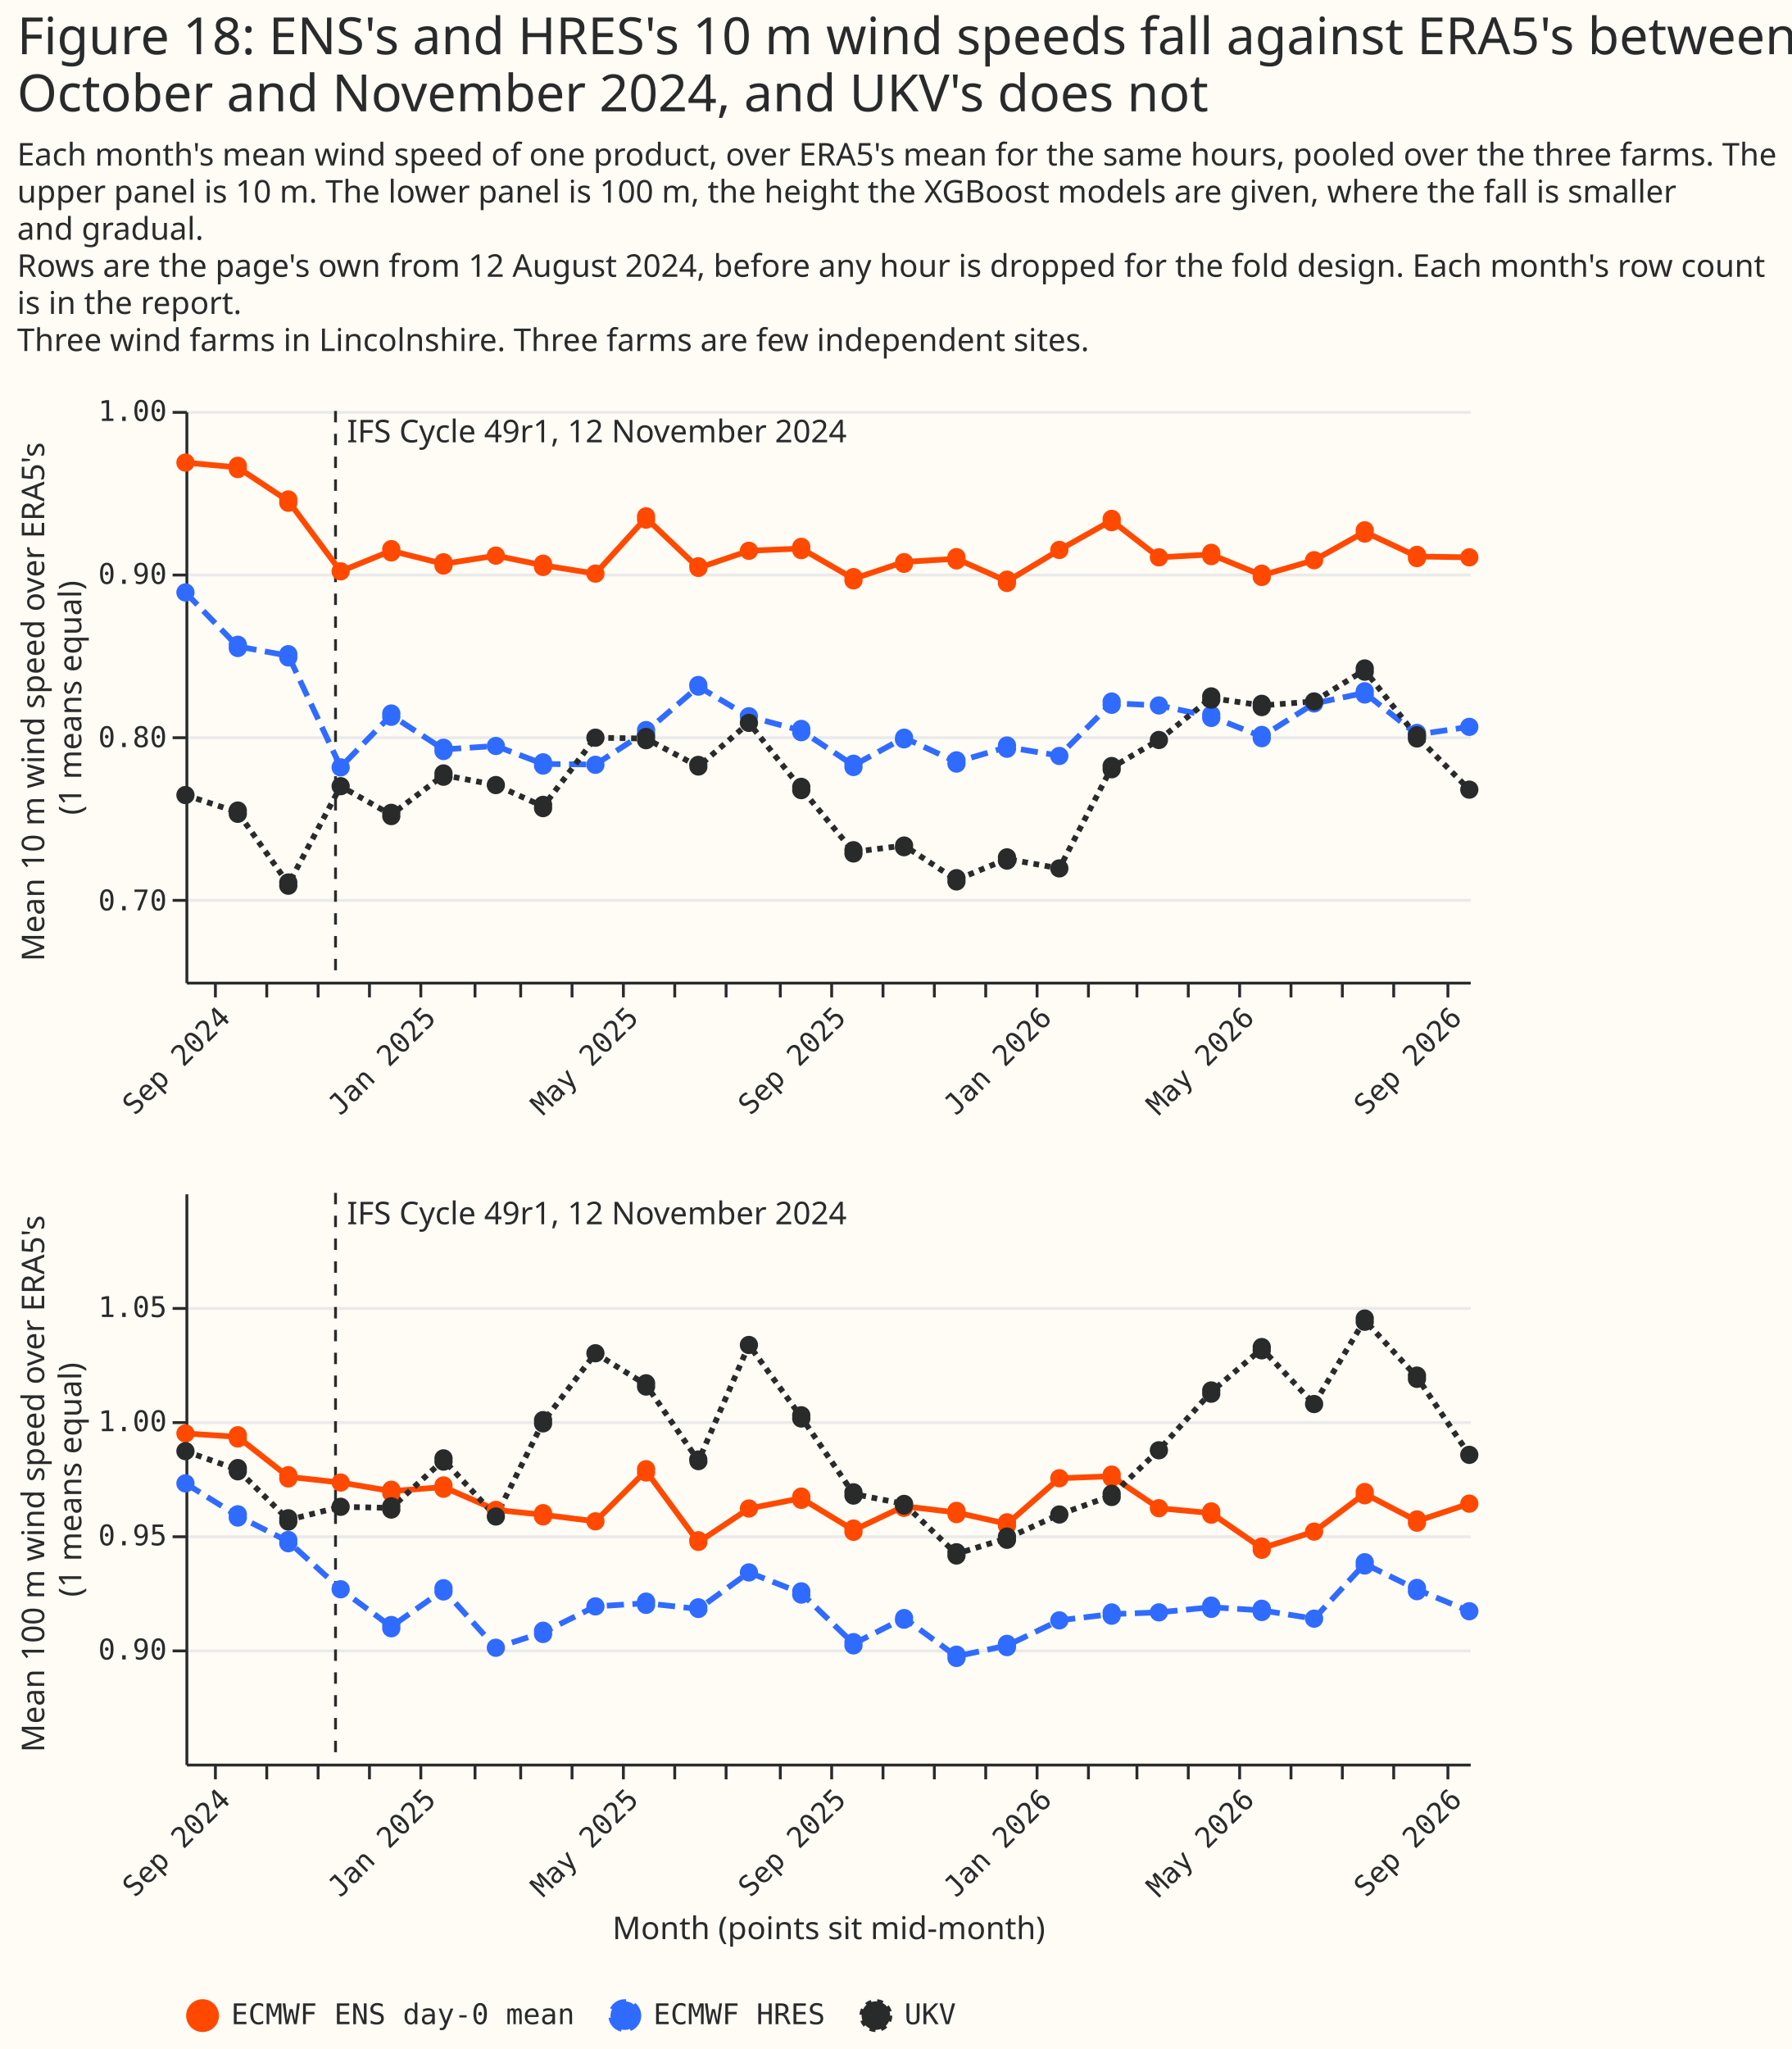
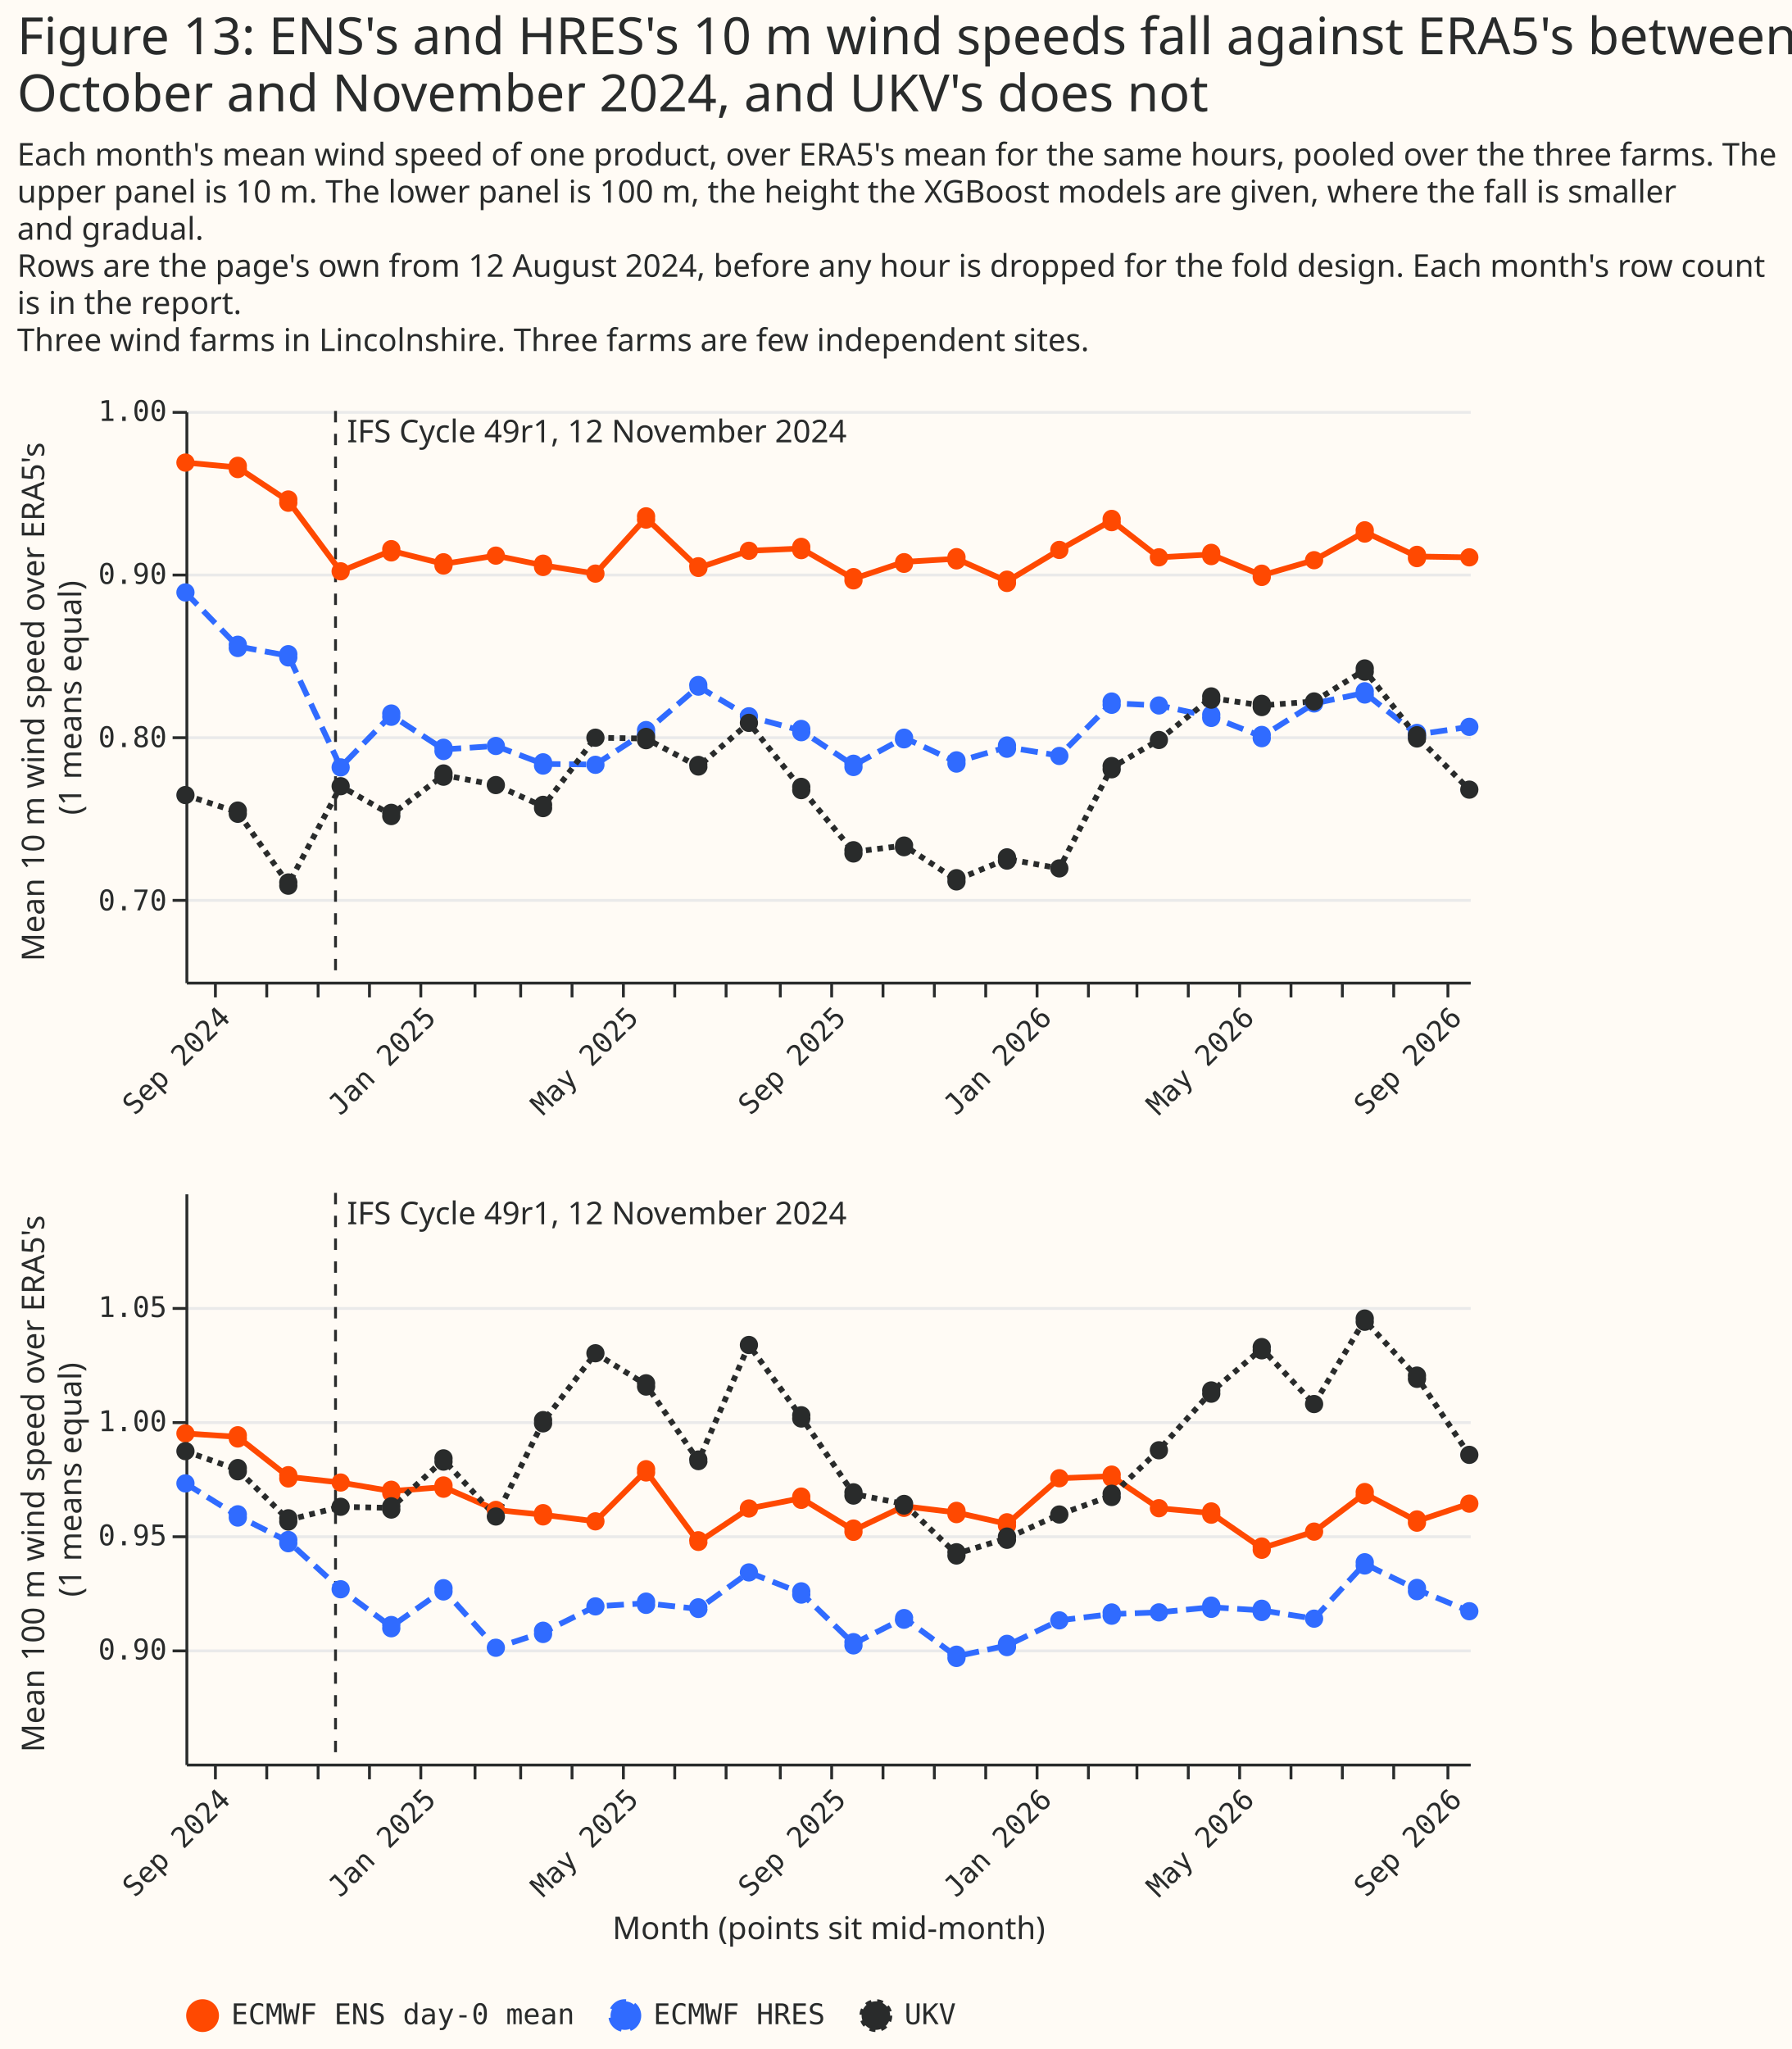
<svg xmlns="http://www.w3.org/2000/svg" width="628" height="718" class="marks" viewBox="0 0 628 718">
  <path fill="#fffbf5" d="M0 0h628v718H0z" />
  <g fill="none" stroke-miterlimit="10" aria-roledescription="group mark container" class="mark-group role-frame root">
    <path d="M65 144h450z" aria-hidden="true" class="background" />
    <g aria-roledescription="group mark container" class="mark-group role-scope concat_0_group">
      <path fill="#fffbf5" d="M65 144h450v200H65Z" aria-hidden="true" class="background" />
      <g aria-hidden="true" class="mark-group role-axis">
        <path stroke="#eaeaea" d="M65.5 315.5h450m-450-57h450m-450-57h450m-450-57h450" class="mark-rule role-axis-grid" pointer-events="none" />
      </g>
      <g aria-label="X-axis for a time scale with values from August 2024 to September 2026" aria-roledescription="axis" class="mark-group role-axis" pointer-events="none">
        <path stroke="#292b2b" d="M75.5 344.5v5m18-5v5m18-5v5m18-5v5m18-5v5m19-5v5m16-5v5m18-5v5m18-5v5m18-5v5m18-5v5m19-5v5m18-5v5m18-5v5m18-5v5m18-5v5m18-5v5m18-5v5m17-5v5m18-5v5m18-5v5m18-5v5m18-5v5m18-5v5m19-5v5" class="mark-rule role-axis-tick" />
        <g fill="#292b2b" class="mark-text role-axis-label" font-family="Matter Semi Mono, Roboto Mono, monospace" font-size="10" text-anchor="end">
          <text transform="rotate(-45 471.7 80.5)">Sep 2024</text>
          <text transform="rotate(-45 507.8 -6.5)">Jan 2025</text>
          <text transform="rotate(-45 543.3 -92.2)">May 2025</text>
          <text transform="rotate(-45 579.6 -180)">Sep 2025</text>
          <text transform="rotate(-45 615.7 -267)">Jan 2026</text>
          <text transform="rotate(-45 651.2 -352.7)">May 2026</text>
          <text transform="rotate(-45 687.6 -440.5)">Sep 2026</text>
        </g>
        <path stroke="#292b2b" d="M65.5 344.5h450" class="mark-rule role-axis-domain" />
      </g>
      <g aria-label="Y-axis titled 'Mean 10 m wind speed over ERA5's (1 means equal)' for a linear scale with values from 0.65 to 1.00" aria-roledescription="axis" class="mark-group role-axis" pointer-events="none">
        <path stroke="#292b2b" d="M65.5 315.5h-5m5-57h-5m5-57h-5m5-57h-5" class="mark-rule role-axis-tick" />
        <g fill="#292b2b" class="mark-text role-axis-label" font-family="Matter Semi Mono, Roboto Mono, monospace" font-size="10" text-anchor="end">
          <text transform="translate(58.5 319)">0.70</text>
          <text transform="translate(58.5 261.8)">0.80</text>
          <text transform="translate(58.5 204.6)">0.90</text>
          <text transform="translate(58.5 147.5)">1.00</text>
        </g>
        <path stroke="#292b2b" d="M65.5 344.5v-200" class="mark-rule role-axis-domain" />
        <text fill="#292b2b" class="mark-text role-axis-title" font-family="Matter XH, DM Sans, sans-serif" font-size="11" text-anchor="middle" transform="rotate(-90 130 114.5)">
          <tspan>Mean 10 m wind speed over ERA5's</tspan>
          <tspan x="0" dy="13">(1 means equal)</tspan>
        </text>
      </g>
      <path stroke="#292b2b" stroke-dasharray="4,4" d="M117.6 144v200" aria-hidden="true" class="mark-rule role-mark concat_0_layer_0_marks" />
      <text fill="#292b2b" aria-hidden="true" class="mark-text role-mark concat_0_layer_1_marks" font-family="Matter XH, DM Sans, sans-serif" font-size="11" transform="translate(121.6 155)">IFS Cycle 49r1, 12 November 2024</text>
      <g aria-roledescription="group mark container" class="mark-group role-scope concat_0_layer_2_layer_0_pathgroup">
        <path d="M65 144h450v200H65Z" aria-hidden="true" class="background" />
        <path stroke="#ff4901" stroke-dasharray="1,0" stroke-width="2" d="m65 162.1 18.3 1.7 17.8 11.8 18.3 24.6 17.7-7.2 18.4 4.6 18.3-2.9 16.6 3.4 18.3 2.9 17.7-19.5 18.4 17.5 17.7-6 18.3-.8 18.4 10.6 17.7-5.9 18.3-1.1 17.8 7.9 18.3-11 18.3-10.3 16.6 12.9 18.3-1 17.8 7.3 18.3-5.3 17.7-9.9 18.4 8.6 18.3.3" aria-hidden="true" class="mark-line role-mark concat_0_layer_2_layer_0_marks" />
        <path d="M65 144h450v200H65Z" aria-hidden="true" class="background" />
        <path stroke="#306bff" stroke-dasharray="6,3" stroke-width="2" d="m65 207.6 18.3 18.9 17.8 3.3 18.3 39 17.7-18.2 18.4 12 18.3-1.2 16.6 6.3 18.3.2 17.7-11.5 18.4-15.8 17.7 10.5 18.3 4.9 18.4 12.2 17.7-9.7 18.3 8.5 17.8-5.2 18.3 3 18.3-18.4 16.6.8 18.3 3.9 17.8 7 18.3-11.6 17.7-3.7 18.4 14.6 18.3-2.7" aria-hidden="true" class="mark-line role-mark concat_0_layer_2_layer_0_marks" />
        <path d="M65 144h450v200H65Z" aria-hidden="true" class="background" />
        <path stroke="#292b2b" stroke-dasharray="2,2" stroke-width="2" d="m65 278.6 18.3 6 17.8 25.2 18.3-34.3 17.7 10 18.4-13.9 18.3 3.5 16.6 7.5 18.3-24.1 17.7.3 18.4 9.8 17.7-15.3 18.3 23 18.4 22.2 17.7-2.2 18.3 12L353 301l18.3 3.3 18.3-35.3 16.6-9.7 18.3-14.7 17.8 2.6 18.3-1.4 17.7-11 18.4 23.4 18.3 18.5" aria-hidden="true" class="mark-line role-mark concat_0_layer_2_layer_0_marks" />
      </g>
      <g aria-hidden="true" class="mark-symbol role-mark concat_0_layer_2_layer_1_marks">
        <path fill="#ff4901" d="M68.2 162.1a3.2 3.2 0 1 1-6.4 0 3.2 3.2 0 1 1 6.4 0" />
        <path fill="#306bff" d="M68.2 207.6a3.2 3.2 0 1 1-6.4 0 3.2 3.2 0 1 1 6.4 0" />
        <path fill="#292b2b" d="M68.2 278.6a3.2 3.2 0 1 1-6.4 0 3.2 3.2 0 1 1 6.4 0" />
        <path fill="#ff4901" d="M86.5 163.8a3.2 3.2 0 1 1-6.3 0 3.2 3.2 0 1 1 6.3 0" />
        <path fill="#306bff" d="M86.5 226.5a3.2 3.2 0 1 1-6.3 0 3.2 3.2 0 1 1 6.3 0" />
        <path fill="#292b2b" d="M86.5 284.6a3.2 3.2 0 1 1-6.3 0 3.2 3.2 0 1 1 6.3 0" />
        <path fill="#ff4901" d="M104.2 175.6a3.2 3.2 0 1 1-6.3 0 3.2 3.2 0 1 1 6.3 0" />
        <path fill="#306bff" d="M104.2 229.8a3.2 3.2 0 1 1-6.3 0 3.2 3.2 0 1 1 6.3 0" />
        <path fill="#292b2b" d="M104.2 309.8a3.2 3.2 0 1 1-6.3 0 3.2 3.2 0 1 1 6.3 0" />
        <path fill="#ff4901" d="M122.6 200.2a3.2 3.2 0 1 1-6.4 0 3.2 3.2 0 1 1 6.4 0" />
        <path fill="#306bff" d="M122.6 268.9a3.2 3.2 0 1 1-6.4 0 3.2 3.2 0 1 1 6.4 0" />
        <path fill="#292b2b" d="M122.6 275.5a3.2 3.2 0 1 1-6.4 0 3.2 3.2 0 1 1 6.4 0" />
        <path fill="#ff4901" d="M140.3 193a3.2 3.2 0 1 1-6.3 0 3.2 3.2 0 1 1 6.3 0" />
        <path fill="#306bff" d="M140.3 250.6a3.2 3.2 0 1 1-6.3 0 3.2 3.2 0 1 1 6.3 0" />
        <path fill="#292b2b" d="M140.3 285.4a3.2 3.2 0 1 1-6.3 0 3.2 3.2 0 1 1 6.3 0" />
        <path fill="#ff4901" d="M158.6 197.6a3.2 3.2 0 1 1-6.3 0 3.2 3.2 0 1 1 6.3 0" />
        <path fill="#306bff" d="M158.6 262.6a3.2 3.2 0 1 1-6.3 0 3.2 3.2 0 1 1 6.3 0" />
        <path fill="#292b2b" d="M158.6 271.6a3.2 3.2 0 1 1-6.3 0 3.2 3.2 0 1 1 6.3 0" />
        <path fill="#ff4901" d="M177 194.7a3.2 3.2 0 1 1-6.4 0 3.2 3.2 0 1 1 6.4 0" />
        <path fill="#306bff" d="M177 261.4a3.2 3.2 0 1 1-6.4 0 3.2 3.2 0 1 1 6.4 0" />
        <path fill="#292b2b" d="M177 275.1a3.2 3.2 0 1 1-6.4 0 3.2 3.2 0 1 1 6.4 0" />
        <path fill="#ff4901" d="M193.5 198.1a3.2 3.2 0 1 1-6.3 0 3.2 3.2 0 1 1 6.3 0" />
        <path fill="#306bff" d="M193.5 267.7a3.2 3.2 0 1 1-6.3 0 3.2 3.2 0 1 1 6.3 0" />
        <path fill="#292b2b" d="M193.5 282.6a3.2 3.2 0 1 1-6.3 0 3.2 3.2 0 1 1 6.3 0" />
        <path fill="#ff4901" d="M211.9 201a3.2 3.2 0 1 1-6.4 0 3.2 3.2 0 1 1 6.4 0" />
        <path fill="#306bff" d="M211.9 268a3.2 3.2 0 1 1-6.4 0 3.2 3.2 0 1 1 6.4 0" />
        <path fill="#292b2b" d="M211.9 258.5a3.2 3.2 0 1 1-6.4 0 3.2 3.2 0 1 1 6.4 0" />
        <path fill="#ff4901" d="M229.6 181.5a3.2 3.2 0 1 1-6.3 0 3.2 3.2 0 1 1 6.3 0" />
        <path fill="#306bff" d="M229.6 256.4a3.2 3.2 0 1 1-6.3 0 3.2 3.2 0 1 1 6.3 0" />
        <path fill="#292b2b" d="M229.6 258.8a3.2 3.2 0 1 1-6.3 0 3.2 3.2 0 1 1 6.3 0" />
        <path fill="#ff4901" d="M248 199a3.2 3.2 0 1 1-6.4 0 3.2 3.2 0 1 1 6.3 0" />
        <path fill="#306bff" d="M248 240.6a3.2 3.2 0 1 1-6.4 0 3.2 3.2 0 1 1 6.3 0" />
        <path fill="#292b2b" d="M248 268.6a3.2 3.2 0 1 1-6.4 0 3.2 3.2 0 1 1 6.3 0" />
        <path fill="#ff4901" d="M265.7 193a3.2 3.2 0 1 1-6.4 0 3.2 3.2 0 1 1 6.4 0" />
        <path fill="#306bff" d="M265.7 251a3.2 3.2 0 1 1-6.4 0 3.2 3.2 0 1 1 6.4 0" />
        <path fill="#292b2b" d="M265.7 253.3a3.2 3.2 0 1 1-6.4 0 3.2 3.2 0 1 1 6.4 0" />
        <path fill="#ff4901" d="M284 192.2a3.2 3.2 0 1 1-6.3 0 3.2 3.2 0 1 1 6.3 0" />
        <path fill="#306bff" d="M284 256a3.2 3.2 0 1 1-6.3 0 3.2 3.2 0 1 1 6.3 0" />
        <path fill="#292b2b" d="M284 276.3a3.2 3.2 0 1 1-6.3 0 3.2 3.2 0 1 1 6.3 0" />
        <path fill="#ff4901" d="M302.3 202.8a3.2 3.2 0 1 1-6.3 0 3.2 3.2 0 1 1 6.3 0" />
        <path fill="#306bff" d="M302.3 268.2a3.2 3.2 0 1 1-6.3 0 3.2 3.2 0 1 1 6.3 0" />
        <path fill="#292b2b" d="M302.3 298.5a3.2 3.2 0 1 1-6.3 0 3.2 3.2 0 1 1 6.3 0" />
        <path fill="#ff4901" d="M320 197a3.2 3.2 0 1 1-6.3 0 3.2 3.2 0 1 1 6.4 0" />
        <path fill="#306bff" d="M320 258.5a3.2 3.2 0 1 1-6.3 0 3.2 3.2 0 1 1 6.4 0" />
        <path fill="#292b2b" d="M320 296.3a3.2 3.2 0 1 1-6.3 0 3.2 3.2 0 1 1 6.4 0" />
        <path fill="#ff4901" d="M338.4 195.8a3.2 3.2 0 1 1-6.3 0 3.2 3.2 0 1 1 6.3 0" />
        <path fill="#306bff" d="M338.4 267a3.2 3.2 0 1 1-6.3 0 3.2 3.2 0 1 1 6.3 0" />
        <path fill="#292b2b" d="M338.4 308.3a3.2 3.2 0 1 1-6.3 0 3.2 3.2 0 1 1 6.3 0" />
        <path fill="#ff4901" d="M356.1 203.7a3.2 3.2 0 1 1-6.3 0 3.2 3.2 0 1 1 6.3 0" />
        <path fill="#306bff" d="M356.1 261.8a3.2 3.2 0 1 1-6.3 0 3.2 3.2 0 1 1 6.3 0" />
        <path fill="#292b2b" d="M356.1 301a3.2 3.2 0 1 1-6.3 0 3.2 3.2 0 1 1 6.3 0" />
        <path fill="#ff4901" d="M374.5 192.7a3.2 3.2 0 1 1-6.4 0 3.2 3.2 0 1 1 6.4 0" />
        <path fill="#306bff" d="M374.5 264.9a3.2 3.2 0 1 1-6.4 0 3.2 3.2 0 1 1 6.4 0" />
        <path fill="#292b2b" d="M374.5 304.3a3.2 3.2 0 1 1-6.4 0 3.2 3.2 0 1 1 6.4 0" />
        <path fill="#ff4901" d="M392.8 182.4a3.2 3.2 0 1 1-6.3 0 3.2 3.2 0 1 1 6.3 0" />
        <path fill="#306bff" d="M392.8 246.4a3.2 3.2 0 1 1-6.3 0 3.2 3.2 0 1 1 6.3 0" />
        <path fill="#292b2b" d="M392.8 269a3.2 3.2 0 1 1-6.3 0 3.2 3.2 0 1 1 6.3 0" />
        <path fill="#ff4901" d="M409.4 195.3a3.2 3.2 0 1 1-6.4 0 3.2 3.2 0 1 1 6.4 0" />
        <path fill="#306bff" d="M409.4 247.2a3.2 3.2 0 1 1-6.4 0 3.2 3.2 0 1 1 6.4 0" />
        <path fill="#292b2b" d="M409.4 259.3a3.2 3.2 0 1 1-6.4 0 3.2 3.2 0 1 1 6.4 0" />
        <path fill="#ff4901" d="M427.7 194.3a3.2 3.2 0 1 1-6.3 0 3.2 3.2 0 1 1 6.3 0" />
        <path fill="#306bff" d="M427.7 251a3.2 3.2 0 1 1-6.3 0 3.2 3.2 0 1 1 6.3 0" />
        <path fill="#292b2b" d="M427.7 244.6a3.2 3.2 0 1 1-6.3 0 3.2 3.2 0 1 1 6.3 0" />
        <path fill="#ff4901" d="M445.4 201.6a3.2 3.2 0 1 1-6.3 0 3.2 3.2 0 1 1 6.3 0" />
        <path fill="#306bff" d="M445.4 258.1a3.2 3.2 0 1 1-6.3 0 3.2 3.2 0 1 1 6.3 0" />
        <path fill="#292b2b" d="M445.4 247.2a3.2 3.2 0 1 1-6.3 0 3.2 3.2 0 1 1 6.3 0" />
        <path fill="#ff4901" d="M463.8 196.3a3.2 3.2 0 1 1-6.4 0 3.2 3.2 0 1 1 6.4 0" />
        <path fill="#306bff" d="M463.8 246.5a3.2 3.2 0 1 1-6.4 0 3.2 3.2 0 1 1 6.4 0" />
        <path fill="#292b2b" d="M463.8 245.8a3.2 3.2 0 1 1-6.4 0 3.2 3.2 0 1 1 6.4 0" />
        <path fill="#ff4901" d="M481.5 186.4a3.2 3.2 0 1 1-6.3 0 3.2 3.2 0 1 1 6.3 0" />
        <path fill="#306bff" d="M481.5 242.8a3.2 3.2 0 1 1-6.3 0 3.2 3.2 0 1 1 6.3 0" />
        <path fill="#292b2b" d="M481.5 234.8a3.2 3.2 0 1 1-6.3 0 3.2 3.2 0 1 1 6.3 0" />
        <path fill="#ff4901" d="M499.8 195a3.2 3.2 0 1 1-6.3 0 3.2 3.2 0 1 1 6.3 0" />
        <path fill="#306bff" d="M499.8 257.4a3.2 3.2 0 1 1-6.3 0 3.2 3.2 0 1 1 6.3 0" />
        <path fill="#292b2b" d="M499.8 258.2a3.2 3.2 0 1 1-6.3 0 3.2 3.2 0 1 1 6.3 0" />
        <path fill="#ff4901" d="M518.2 195.3a3.2 3.2 0 1 1-6.4 0 3.2 3.2 0 1 1 6.4 0" />
        <path fill="#306bff" d="M518.2 254.7a3.2 3.2 0 1 1-6.4 0 3.2 3.2 0 1 1 6.4 0" />
        <path fill="#292b2b" d="M518.2 276.7a3.2 3.2 0 1 1-6.4 0 3.2 3.2 0 1 1 6.4 0" />
      </g>
    </g>
    <g aria-roledescription="group mark container" class="mark-group role-scope concat_1_group">
      <path fill="#fffbf5" d="M65 418h450v200H65Z" aria-hidden="true" class="background" />
      <g aria-hidden="true" class="mark-group role-axis">
        <path stroke="#eaeaea" d="M65.5 578.5h450m-450-40h450m-450-40h450m-450-40h450" class="mark-rule role-axis-grid" pointer-events="none" />
      </g>
      <g aria-label="X-axis titled 'Month (points sit mid-month)' for a time scale with values from August 2024 to September 2026" aria-roledescription="axis" class="mark-group role-axis" pointer-events="none">
        <path stroke="#292b2b" d="M75.5 618.5v5m18-5v5m18-5v5m18-5v5m18-5v5m19-5v5m16-5v5m18-5v5m18-5v5m18-5v5m18-5v5m19-5v5m18-5v5m18-5v5m18-5v5m18-5v5m18-5v5m18-5v5m17-5v5m18-5v5m18-5v5m18-5v5m18-5v5m18-5v5m19-5v5" class="mark-rule role-axis-tick" />
        <g fill="#292b2b" class="mark-text role-axis-label" font-family="Matter Semi Mono, Roboto Mono, monospace" font-size="10" text-anchor="end">
          <text transform="rotate(-45 802.5 217.5)">Sep 2024</text>
          <text transform="rotate(-45 838.5 130.5)">Jan 2025</text>
          <text transform="rotate(-45 874 44.8)">May 2025</text>
          <text transform="rotate(-45 910.4 -43)">Sep 2025</text>
          <text transform="rotate(-45 946.5 -130)">Jan 2026</text>
          <text transform="rotate(-45 982 -215.7)">May 2026</text>
          <text transform="rotate(-45 1018.3 -303.5)">Sep 2026</text>
        </g>
        <path stroke="#292b2b" d="M65.5 618.5h450" class="mark-rule role-axis-domain" />
        <text fill="#292b2b" class="mark-text role-axis-title" font-family="Matter XH, DM Sans, sans-serif" font-size="11" text-anchor="middle" transform="translate(290.5 679.5)">Month (points sit mid-month)</text>
      </g>
      <g aria-label="Y-axis titled 'Mean 100 m wind speed over ERA5's (1 means equal)' for a linear scale with values from 0.85 to 1.10" aria-roledescription="axis" class="mark-group role-axis" pointer-events="none">
        <path stroke="#292b2b" d="M65.5 578.5h-5m5-40h-5m5-40h-5m5-40h-5" class="mark-rule role-axis-tick" />
        <g fill="#292b2b" class="mark-text role-axis-label" font-family="Matter Semi Mono, Roboto Mono, monospace" font-size="10" text-anchor="end">
          <text transform="translate(58.5 581.5)">0.90</text>
          <text transform="translate(58.5 541.5)">0.95</text>
          <text transform="translate(58.5 501.5)">1.00</text>
          <text transform="translate(58.5 461.5)">1.05</text>
        </g>
        <path stroke="#292b2b" d="M65.5 618.5v-200" class="mark-rule role-axis-domain" />
        <text fill="#292b2b" class="mark-text role-axis-title" font-family="Matter XH, DM Sans, sans-serif" font-size="11" text-anchor="middle" transform="rotate(-90 267 251.5)">
          <tspan>Mean 100 m wind speed over ERA5's</tspan>
          <tspan x="0" dy="13">(1 means equal)</tspan>
        </text>
      </g>
      <path stroke="#292b2b" stroke-dasharray="4,4" d="M117.6 418v200" aria-hidden="true" class="mark-rule role-mark concat_1_layer_0_marks" />
      <text fill="#292b2b" aria-hidden="true" class="mark-text role-mark concat_1_layer_1_marks" font-family="Matter XH, DM Sans, sans-serif" font-size="11" transform="translate(121.6 429)">IFS Cycle 49r1, 12 November 2024</text>
      <g aria-roledescription="group mark container" class="mark-group role-scope concat_1_layer_2_layer_0_pathgroup">
        <path d="M65 418h450v200H65Z" aria-hidden="true" class="background" />
        <path stroke="#ff4901" stroke-dasharray="1,0" stroke-width="2" d="m65 502.3 18.3 1.2 17.8 14 18.3 2 17.7 3 18.4-1.4 18.3 8 16.6 1.7 18.3 2.3 17.7-17.7 18.4 25 17.7-11.8 18.3-3.6 18.4 11.2 17.7-8.4 18.3 2.2 17.8 4 18.3-16 18.3-.7 16.6 11.2 18.3 1.7 17.8 12.3 18.3-5.8 17.7-13.3 18.4 9.6 18.3-6.1" aria-hidden="true" class="mark-line role-mark concat_1_layer_2_layer_0_marks" />
        <path d="M65 418h450v200H65Z" aria-hidden="true" class="background" />
        <path stroke="#306bff" stroke-dasharray="6,3" stroke-width="2" d="m65 519.8 18.3 11.4 17.8 9 18.3 16.7 17.7 13.1 18.4-12.9 18.3 20.3 16.6-5.4 18.3-9.1 17.7-1.1 18.4 2 17.7-12.8 18.3 7.2 18.4 17.8 17.7-9 18.3 13.4 17.8-3.8 18.3-8.8 18.3-2.2 16.6-.6 18.3-1.8 17.8 1.1 18.3 2.9 17.7-19.2 18.4 9 18.3 7.6" aria-hidden="true" class="mark-line role-mark concat_1_layer_2_layer_0_marks" />
        <path d="M65 418h450v200H65Z" aria-hidden="true" class="background" />
        <path stroke="#292b2b" stroke-dasharray="2,2" stroke-width="2" d="m65 508.5 18.3 6.5 17.8 17.6 18.3-4.6 17.7.4 18.4-16.8 18.3 19.8 16.6-33.2 18.3-24 17.7 11 18.4 26.7 17.7-40.6 18.3 25.2 18.4 27 17.7 3.5 18.3 17.5L353 539l18.3-8.3 18.3-6.6 16.6-16 18.3-20.3 17.8-15.2 18.3 19.4 17.7-29.4 18.4 20 18.3 27.2" aria-hidden="true" class="mark-line role-mark concat_1_layer_2_layer_0_marks" />
      </g>
      <g aria-hidden="true" class="mark-symbol role-mark concat_1_layer_2_layer_1_marks">
        <path fill="#ff4901" d="M68.2 502.3a3.2 3.2 0 1 1-6.4 0 3.2 3.2 0 1 1 6.4 0" />
        <path fill="#306bff" d="M68.2 519.8a3.2 3.2 0 1 1-6.4 0 3.2 3.2 0 1 1 6.4 0" />
        <path fill="#292b2b" d="M68.2 508.5a3.2 3.2 0 1 1-6.4 0 3.2 3.2 0 1 1 6.4 0" />
        <path fill="#ff4901" d="M86.5 503.5a3.2 3.2 0 1 1-6.3 0 3.2 3.2 0 1 1 6.3 0" />
        <path fill="#306bff" d="M86.5 531.2a3.2 3.2 0 1 1-6.3 0 3.2 3.2 0 1 1 6.3 0" />
        <path fill="#292b2b" d="M86.5 515a3.2 3.2 0 1 1-6.3 0 3.2 3.2 0 1 1 6.3 0" />
        <path fill="#ff4901" d="M104.2 517.5a3.2 3.2 0 1 1-6.3 0 3.2 3.2 0 1 1 6.3 0" />
        <path fill="#306bff" d="M104.2 540.2a3.2 3.2 0 1 1-6.3 0 3.2 3.2 0 1 1 6.3 0" />
        <path fill="#292b2b" d="M104.2 532.6a3.2 3.2 0 1 1-6.3 0 3.2 3.2 0 1 1 6.3 0" />
        <path fill="#ff4901" d="M122.6 519.5a3.2 3.2 0 1 1-6.4 0 3.2 3.2 0 1 1 6.4 0" />
        <path fill="#306bff" d="M122.6 556.9a3.2 3.2 0 1 1-6.4 0 3.2 3.2 0 1 1 6.4 0" />
        <path fill="#292b2b" d="M122.6 528a3.2 3.2 0 1 1-6.4 0 3.2 3.2 0 1 1 6.4 0" />
        <path fill="#ff4901" d="M140.3 522.6a3.2 3.2 0 1 1-6.3 0 3.2 3.2 0 1 1 6.3 0" />
        <path fill="#306bff" d="M140.3 570a3.2 3.2 0 1 1-6.3 0 3.2 3.2 0 1 1 6.3 0" />
        <path fill="#292b2b" d="M140.3 528.4a3.2 3.2 0 1 1-6.3 0 3.2 3.2 0 1 1 6.3 0" />
        <path fill="#ff4901" d="M158.6 521.1a3.2 3.2 0 1 1-6.3 0 3.2 3.2 0 1 1 6.3 0" />
        <path fill="#306bff" d="M158.6 557.1a3.2 3.2 0 1 1-6.3 0 3.2 3.2 0 1 1 6.3 0" />
        <path fill="#292b2b" d="M158.6 511.6a3.2 3.2 0 1 1-6.3 0 3.2 3.2 0 1 1 6.3 0" />
        <path fill="#ff4901" d="M177 529.1a3.2 3.2 0 1 1-6.4 0 3.2 3.2 0 1 1 6.4 0" />
        <path fill="#306bff" d="M177 577.4a3.2 3.2 0 1 1-6.4 0 3.2 3.2 0 1 1 6.4 0" />
        <path fill="#292b2b" d="M177 531.4a3.2 3.2 0 1 1-6.4 0 3.2 3.2 0 1 1 6.4 0" />
        <path fill="#ff4901" d="M193.5 530.8a3.2 3.2 0 1 1-6.3 0 3.2 3.2 0 1 1 6.3 0" />
        <path fill="#306bff" d="M193.5 572a3.2 3.2 0 1 1-6.3 0 3.2 3.2 0 1 1 6.3 0" />
        <path fill="#292b2b" d="M193.5 498.2a3.2 3.2 0 1 1-6.3 0 3.2 3.2 0 1 1 6.3 0" />
        <path fill="#ff4901" d="M211.9 533.1a3.2 3.2 0 1 1-6.4 0 3.2 3.2 0 1 1 6.4 0" />
        <path fill="#306bff" d="M211.9 562.9a3.2 3.2 0 1 1-6.4 0 3.2 3.2 0 1 1 6.4 0" />
        <path fill="#292b2b" d="M211.9 474.2a3.2 3.2 0 1 1-6.4 0 3.2 3.2 0 1 1 6.4 0" />
        <path fill="#ff4901" d="M229.6 515.4a3.2 3.2 0 1 1-6.3 0 3.2 3.2 0 1 1 6.3 0" />
        <path fill="#306bff" d="M229.6 561.8a3.2 3.2 0 1 1-6.3 0 3.2 3.2 0 1 1 6.3 0" />
        <path fill="#292b2b" d="M229.6 485.3a3.2 3.2 0 1 1-6.3 0 3.2 3.2 0 1 1 6.3 0" />
        <path fill="#ff4901" d="M248 540.3a3.2 3.2 0 1 1-6.4 0 3.2 3.2 0 1 1 6.3 0" />
        <path fill="#306bff" d="M248 563.8a3.2 3.2 0 1 1-6.4 0 3.2 3.2 0 1 1 6.3 0" />
        <path fill="#292b2b" d="M248 512a3.2 3.2 0 1 1-6.4 0 3.2 3.2 0 1 1 6.3 0" />
        <path fill="#ff4901" d="M265.7 528.6a3.2 3.2 0 1 1-6.4 0 3.2 3.2 0 1 1 6.4 0" />
        <path fill="#306bff" d="M265.7 551a3.2 3.2 0 1 1-6.4 0 3.2 3.2 0 1 1 6.4 0" />
        <path fill="#292b2b" d="M265.7 471.3a3.2 3.2 0 1 1-6.4 0 3.2 3.2 0 1 1 6.4 0" />
        <path fill="#ff4901" d="M284 525a3.2 3.2 0 1 1-6.3 0 3.2 3.2 0 1 1 6.3 0" />
        <path fill="#306bff" d="M284 558.2a3.2 3.2 0 1 1-6.3 0 3.2 3.2 0 1 1 6.3 0" />
        <path fill="#292b2b" d="M284 496.5a3.2 3.2 0 1 1-6.3 0 3.2 3.2 0 1 1 6.3 0" />
        <path fill="#ff4901" d="M302.3 536.2a3.2 3.2 0 1 1-6.3 0 3.2 3.2 0 1 1 6.3 0" />
        <path fill="#306bff" d="M302.3 576a3.2 3.2 0 1 1-6.3 0 3.2 3.2 0 1 1 6.3 0" />
        <path fill="#292b2b" d="M302.3 523.5a3.2 3.2 0 1 1-6.3 0 3.2 3.2 0 1 1 6.3 0" />
        <path fill="#ff4901" d="M320 527.8a3.2 3.2 0 1 1-6.3 0 3.2 3.2 0 1 1 6.4 0" />
        <path fill="#306bff" d="M320 567a3.2 3.2 0 1 1-6.3 0 3.2 3.2 0 1 1 6.4 0" />
        <path fill="#292b2b" d="M320 527a3.2 3.2 0 1 1-6.3 0 3.2 3.2 0 1 1 6.4 0" />
        <path fill="#ff4901" d="M338.4 530a3.2 3.2 0 1 1-6.3 0 3.2 3.2 0 1 1 6.3 0" />
        <path fill="#306bff" d="M338.4 580.4a3.2 3.2 0 1 1-6.3 0 3.2 3.2 0 1 1 6.3 0" />
        <path fill="#292b2b" d="M338.4 544.5a3.2 3.2 0 1 1-6.3 0 3.2 3.2 0 1 1 6.3 0" />
        <path fill="#ff4901" d="M356.1 534a3.2 3.2 0 1 1-6.3 0 3.2 3.2 0 1 1 6.3 0" />
        <path fill="#306bff" d="M356.1 576.6a3.2 3.2 0 1 1-6.3 0 3.2 3.2 0 1 1 6.3 0" />
        <path fill="#292b2b" d="M356.1 539a3.2 3.2 0 1 1-6.3 0 3.2 3.2 0 1 1 6.3 0" />
        <path fill="#ff4901" d="M374.5 518a3.2 3.2 0 1 1-6.4 0 3.2 3.2 0 1 1 6.4 0" />
        <path fill="#306bff" d="M374.5 567.8a3.2 3.2 0 1 1-6.4 0 3.2 3.2 0 1 1 6.4 0" />
        <path fill="#292b2b" d="M374.5 530.7a3.2 3.2 0 1 1-6.4 0 3.2 3.2 0 1 1 6.4 0" />
        <path fill="#ff4901" d="M392.8 517.3a3.2 3.2 0 1 1-6.3 0 3.2 3.2 0 1 1 6.3 0" />
        <path fill="#306bff" d="M392.8 565.6a3.2 3.2 0 1 1-6.3 0 3.2 3.2 0 1 1 6.3 0" />
        <path fill="#292b2b" d="M392.8 524a3.2 3.2 0 1 1-6.3 0 3.2 3.2 0 1 1 6.3 0" />
        <path fill="#ff4901" d="M409.4 528.5a3.2 3.2 0 1 1-6.4 0 3.2 3.2 0 1 1 6.4 0" />
        <path fill="#306bff" d="M409.4 565a3.2 3.2 0 1 1-6.4 0 3.2 3.2 0 1 1 6.4 0" />
        <path fill="#292b2b" d="M409.4 508.2a3.2 3.2 0 1 1-6.4 0 3.2 3.2 0 1 1 6.4 0" />
        <path fill="#ff4901" d="M427.7 530.2a3.2 3.2 0 1 1-6.3 0 3.2 3.2 0 1 1 6.3 0" />
        <path fill="#306bff" d="M427.7 563.2a3.2 3.2 0 1 1-6.3 0 3.2 3.2 0 1 1 6.3 0" />
        <path fill="#292b2b" d="M427.7 487.8a3.2 3.2 0 1 1-6.3 0 3.2 3.2 0 1 1 6.3 0" />
        <path fill="#ff4901" d="M445.4 542.5a3.2 3.2 0 1 1-6.3 0 3.2 3.2 0 1 1 6.3 0" />
        <path fill="#306bff" d="M445.4 564.3a3.2 3.2 0 1 1-6.3 0 3.2 3.2 0 1 1 6.3 0" />
        <path fill="#292b2b" d="M445.4 472.6a3.2 3.2 0 1 1-6.3 0 3.2 3.2 0 1 1 6.3 0" />
        <path fill="#ff4901" d="M463.8 536.7a3.2 3.2 0 1 1-6.4 0 3.2 3.2 0 1 1 6.4 0" />
        <path fill="#306bff" d="M463.8 567.2a3.2 3.2 0 1 1-6.4 0 3.2 3.2 0 1 1 6.4 0" />
        <path fill="#292b2b" d="M463.8 492a3.2 3.2 0 1 1-6.4 0 3.2 3.2 0 1 1 6.4 0" />
        <path fill="#ff4901" d="M481.5 523.4a3.2 3.2 0 1 1-6.3 0 3.2 3.2 0 1 1 6.3 0" />
        <path fill="#306bff" d="M481.5 548a3.2 3.2 0 1 1-6.3 0 3.2 3.2 0 1 1 6.3 0" />
        <path fill="#292b2b" d="M481.5 462.6a3.2 3.2 0 1 1-6.3 0 3.2 3.2 0 1 1 6.3 0" />
        <path fill="#ff4901" d="M499.8 533a3.2 3.2 0 1 1-6.3 0 3.2 3.2 0 1 1 6.3 0" />
        <path fill="#306bff" d="M499.8 557a3.2 3.2 0 1 1-6.3 0 3.2 3.2 0 1 1 6.3 0" />
        <path fill="#292b2b" d="M499.8 482.6a3.2 3.2 0 1 1-6.3 0 3.2 3.2 0 1 1 6.3 0" />
        <path fill="#ff4901" d="M518.2 526.9a3.2 3.2 0 1 1-6.4 0 3.2 3.2 0 1 1 6.4 0" />
        <path fill="#306bff" d="M518.2 564.6a3.2 3.2 0 1 1-6.4 0 3.2 3.2 0 1 1 6.4 0" />
        <path fill="#292b2b" d="M518.2 509.8a3.2 3.2 0 1 1-6.4 0 3.2 3.2 0 1 1 6.4 0" />
      </g>
    </g>
    <g aria-label="Symbol legend for fill color, stroke color and strokeDash with 3 values: ECMWF ENS day-0 mean, ECMWF HRES, UKV" aria-roledescription="legend" class="mark-group role-legend">
      <path d="M65 700h271v13H65Z" aria-hidden="true" class="background" pointer-events="none" />
      <g class="mark-group role-legend-entry">
        <g aria-roledescription="group mark container" class="mark-group role-scope" pointer-events="none">
          <path d="M65 700.3h136v12.5H65Z" aria-hidden="true" class="background" />
          <path fill="#ff4901" stroke="#ff4901" stroke-dasharray="1,0" stroke-width="1.5" d="M76 706.3a5 5 0 1 1-10 0 5 5 0 1 1 10 0" class="mark-symbol role-legend-symbol" />
          <text fill="#292b2b" class="mark-text role-legend-label" font-family="Matter Semi Mono, Roboto Mono, monospace" font-size="10" transform="translate(81 709.3)">ECMWF ENS day-0 mean</text>
          <path d="M213 700.3h76v12.5h-76Z" aria-hidden="true" class="background" />
          <path fill="#306bff" stroke="#306bff" stroke-dasharray="6,3" stroke-width="1.5" d="M224 706.3a5 5 0 1 1-10 0 5 5 0 1 1 10 0" class="mark-symbol role-legend-symbol" />
          <text fill="#292b2b" class="mark-text role-legend-label" font-family="Matter Semi Mono, Roboto Mono, monospace" font-size="10" transform="translate(229 709.3)">ECMWF HRES</text>
          <path d="M301 700.3h34v12.5h-34Z" aria-hidden="true" class="background" />
          <path fill="#292b2b" stroke="#292b2b" stroke-dasharray="2,2" stroke-width="1.5" d="M312 706.3a5 5 0 1 1-10 0 5 5 0 1 1 10 0" class="mark-symbol role-legend-symbol" />
          <text fill="#292b2b" class="mark-text role-legend-label" font-family="Matter Semi Mono, Roboto Mono, monospace" font-size="10" transform="translate(317 709.3)">UKV</text>
        </g>
      </g>
    </g>
    <g fill="#292b2b" class="mark-group role-title" font-family="Matter XH, DM Sans, sans-serif" pointer-events="none">
-       <text aria-label="Title text 'Figure 18: ENS's and HRES's 10 m wind speeds fall against ERA5's between October and November 2024, and UKV's does not'" aria-roledescription="title" class="mark-text role-title-text" font-size="18" transform="translate(6 19)">
-         <tspan>Figure 18: ENS's and HRES's 10 m wind speeds fall against ERA5's between</tspan>
+       <text aria-label="Title text 'Figure 13: ENS's and HRES's 10 m wind speeds fall against ERA5's between October and November 2024, and UKV's does not'" aria-roledescription="title" class="mark-text role-title-text" font-size="18" transform="translate(6 19)">
+         <tspan>Figure 13: ENS's and HRES's 10 m wind speeds fall against ERA5's between</tspan>
        <tspan x="0" dy="20">October and November 2024, and UKV's does not</tspan>
      </text>
      <text aria-label="Subtitle text 'Each month's mean wind speed of one product, over ERA5's mean for the same hours, pooled over the three farms. The upper panel is 10 m. The lower panel is 100 m, the height the XGBoost models are given, where the fall is smaller and gradual. Rows are the page's own from 12 August 2024, before any hour is dropped for the fold design. Each month's row count is in the report. Three wind farms in Lincolnshire. Three farms are few independent sites.'" aria-roledescription="subtitle" class="mark-text role-title-subtitle" font-size="11" transform="translate(6 58)">
        <tspan>Each month's mean wind speed of one product, over ERA5's mean for the same hours, pooled over the three farms. The</tspan>
        <tspan x="0" dy="13">upper panel is 10 m. The lower panel is 100 m, the height the XGBoost models are given, where the fall is smaller</tspan>
        <tspan x="0" dy="13">and gradual.</tspan>
        <tspan x="0" dy="13">Rows are the page's own from 12 August 2024, before any hour is dropped for the fold design. Each month's row count</tspan>
        <tspan x="0" dy="13">is in the report.</tspan>
        <tspan x="0" dy="13">Three wind farms in Lincolnshire. Three farms are few independent sites.</tspan>
      </text>
    </g>
  </g>
</svg>
